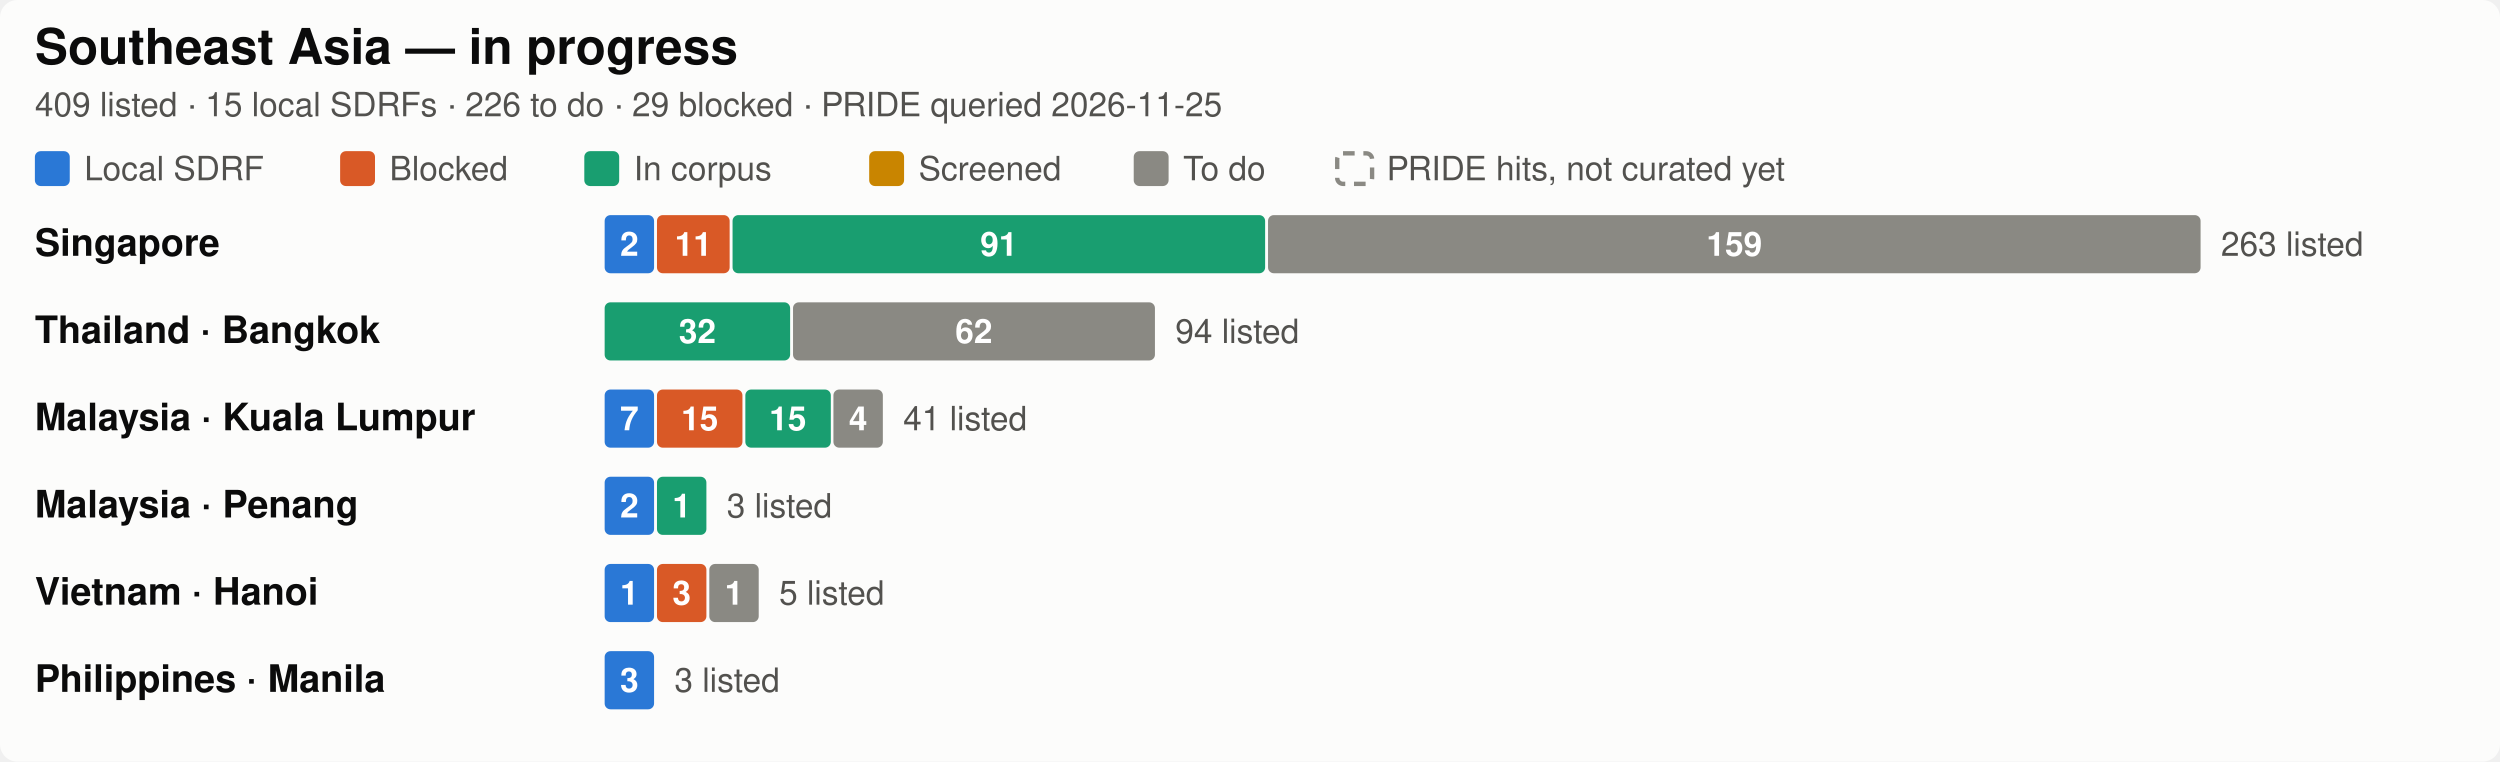
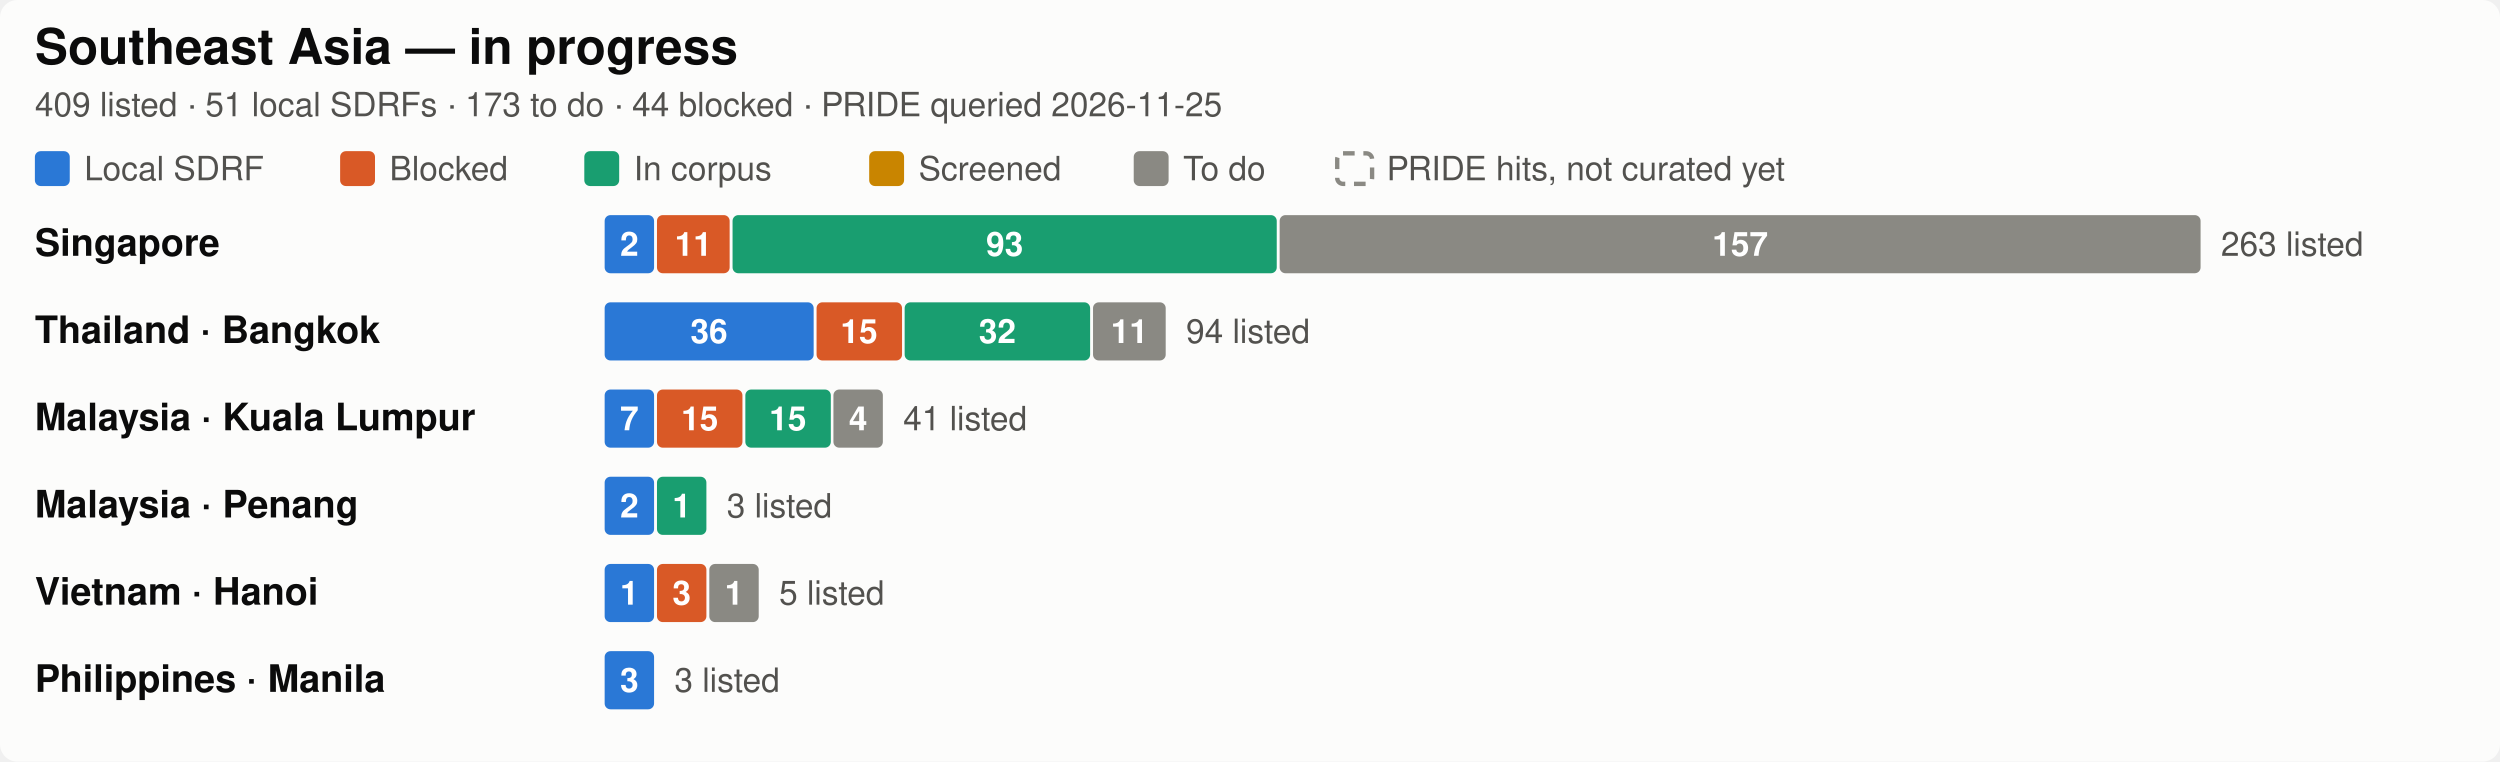
<svg xmlns="http://www.w3.org/2000/svg" width="860" height="262" viewBox="0 0 860 262" role="img" aria-label="Southeast Asia SDRF progress by city">
  <style>
  .bg { fill: #fcfcfb; }
  .title { fill: #0b0b0b; font-size: 17px; font-weight: 600; }
  .city { fill: #0b0b0b; font-size: 13px; font-weight: 600; }
  .sub, .legend, .total, .axis { fill: #52514e; font-size: 11.5px; }
  .seg { font-size: 11.5px; font-weight: 600; fill: #ffffff; font-variant-numeric: tabular-nums; }
  .uncurated { fill: none; stroke: #8a8983; stroke-width: 1.5; stroke-dasharray: 4 3; }
  .grid { stroke: #e8e7e2; stroke-width: 1; }
  text { font-family: -apple-system, "Segoe UI", Helvetica, Arial, sans-serif; }
  .c-annotated { fill: #2a78d6; }
  .c-blocked { fill: #d95926; }
  .c-in_corpus { fill: #199e70; }
  .c-screened { fill: #c98500; }
  .c-todo { fill: #8a8983; }

  @media (prefers-color-scheme: dark) {
    .bg { fill: #1a1a19; }
    .title, .city { fill: #ffffff; }
    .sub, .legend, .total, .axis { fill: #c3c2b7; }
    .uncurated { stroke: #8f8e86; }
    .grid { stroke: #3a3a37; }
    .c-annotated { fill: #3987e5; }
    .c-blocked { fill: #d95926; }
    .c-in_corpus { fill: #199e70; }
    .c-screened { fill: #c98500; }
    .c-todo { fill: #6b6a65; }
  }
</style>
  <rect class="bg" width="860" height="262" rx="6" />
  <text class="title" x="12" y="22">Southeast Asia — in progress</text>
-   <text class="sub" x="12" y="40">409 listed · 15 local SDRFs · 226 to do · 29 blocked · PRIDE queried 2026-11-25</text>
+   <text class="sub" x="12" y="40">409 listed · 51 local SDRFs · 173 to do · 44 blocked · PRIDE queried 2026-11-25</text>
  <rect class="c-annotated" fill="#2a78d6" x="12" y="52" width="12" height="12" rx="2" />
  <text class="legend" x="29" y="62">Local SDRF</text>
  <rect class="c-blocked" fill="#d95926" x="117" y="52" width="12" height="12" rx="2" />
  <text class="legend" x="134" y="62">Blocked</text>
  <rect class="c-in_corpus" fill="#199e70" x="201" y="52" width="12" height="12" rx="2" />
  <text class="legend" x="218" y="62">In corpus</text>
  <rect class="c-screened" fill="#c98500" x="299" y="52" width="12" height="12" rx="2" />
  <text class="legend" x="316" y="62">Screened</text>
  <rect class="c-todo" fill="#8a8983" x="390" y="52" width="12" height="12" rx="2" />
  <text class="legend" x="407" y="62">To do</text>
  <rect class="uncurated" fill="none" stroke="#8a8983" x="460" y="52.75" width="12" height="10.5" rx="2" />
  <text class="legend" x="477" y="62">PRIDE hits, not curated yet</text>
  <text class="city" x="12" y="88.0">Singapore</text>
  <rect class="c-annotated" fill="#2a78d6" x="208.0" y="74" width="17.0" height="20" rx="2" />
  <text class="seg" x="216.5" y="88.0" text-anchor="middle">2</text>
  <rect class="c-blocked" fill="#d95926" x="226.0" y="74" width="25.0" height="20" rx="2" />
  <text class="seg" x="238.5" y="88.0" text-anchor="middle">11</text>
-   <rect class="c-in_corpus" fill="#199e70" x="252.0" y="74" width="183.2" height="20" rx="2" />
-   <text class="seg" x="343.6" y="88.0" text-anchor="middle">91</text>
-   <rect class="c-todo" fill="#8a8983" x="436.2" y="74" width="320.8" height="20" rx="2" />
-   <text class="seg" x="596.6" y="88.0" text-anchor="middle">159</text>
+   <rect class="c-in_corpus" fill="#199e70" x="252.0" y="74" width="187.2" height="20" rx="2" />
+   <text class="seg" x="345.6" y="88.0" text-anchor="middle">93</text>
+   <rect class="c-todo" fill="#8a8983" x="440.2" y="74" width="316.8" height="20" rx="2" />
+   <text class="seg" x="598.6" y="88.0" text-anchor="middle">157</text>
  <text class="total" x="764.0" y="88.0">263 listed</text>
  <text class="city" x="12" y="118.0">Thailand · Bangkok</text>
-   <rect class="c-in_corpus" fill="#199e70" x="208.0" y="104" width="63.8" height="20" rx="2" />
-   <text class="seg" x="239.9" y="118.0" text-anchor="middle">32</text>
-   <rect class="c-todo" fill="#8a8983" x="272.8" y="104" width="124.5" height="20" rx="2" />
-   <text class="seg" x="335.0" y="118.0" text-anchor="middle">62</text>
-   <text class="total" x="404.3" y="118.0">94 listed</text>
+   <rect class="c-annotated" fill="#2a78d6" x="208.0" y="104" width="71.9" height="20" rx="2" />
+   <text class="seg" x="243.9" y="118.0" text-anchor="middle">36</text>
+   <rect class="c-blocked" fill="#d95926" x="280.9" y="104" width="29.4" height="20" rx="2" />
+   <text class="seg" x="295.5" y="118.0" text-anchor="middle">15</text>
+   <rect class="c-in_corpus" fill="#199e70" x="311.2" y="104" width="63.8" height="20" rx="2" />
+   <text class="seg" x="343.1" y="118.0" text-anchor="middle">32</text>
+   <rect class="c-todo" fill="#8a8983" x="376.0" y="104" width="25.0" height="20" rx="2" />
+   <text class="seg" x="388.5" y="118.0" text-anchor="middle">11</text>
+   <text class="total" x="408.0" y="118.0">94 listed</text>
  <text class="city" x="12" y="148.0">Malaysia · Kuala Lumpur</text>
  <rect class="c-annotated" fill="#2a78d6" x="208.0" y="134" width="17.0" height="20" rx="2" />
  <text class="seg" x="216.5" y="148.0" text-anchor="middle">7</text>
  <rect class="c-blocked" fill="#d95926" x="226.0" y="134" width="29.4" height="20" rx="2" />
  <text class="seg" x="240.7" y="148.0" text-anchor="middle">15</text>
  <rect class="c-in_corpus" fill="#199e70" x="256.4" y="134" width="29.4" height="20" rx="2" />
  <text class="seg" x="271.0" y="148.0" text-anchor="middle">15</text>
  <rect class="c-todo" fill="#8a8983" x="286.7" y="134" width="17.0" height="20" rx="2" />
  <text class="seg" x="295.2" y="148.0" text-anchor="middle">4</text>
  <text class="total" x="310.7" y="148.0">41 listed</text>
  <text class="city" x="12" y="178.0">Malaysia · Penang</text>
  <rect class="c-annotated" fill="#2a78d6" x="208.0" y="164" width="17.0" height="20" rx="2" />
  <text class="seg" x="216.5" y="178.0" text-anchor="middle">2</text>
  <rect class="c-in_corpus" fill="#199e70" x="226.0" y="164" width="17.0" height="20" rx="2" />
  <text class="seg" x="234.5" y="178.0" text-anchor="middle">1</text>
  <text class="total" x="250.0" y="178.0">3 listed</text>
  <text class="city" x="12" y="208.0">Vietnam · Hanoi</text>
  <rect class="c-annotated" fill="#2a78d6" x="208.0" y="194" width="17.0" height="20" rx="2" />
  <text class="seg" x="216.5" y="208.0" text-anchor="middle">1</text>
  <rect class="c-blocked" fill="#d95926" x="226.0" y="194" width="17.0" height="20" rx="2" />
  <text class="seg" x="234.5" y="208.0" text-anchor="middle">3</text>
  <rect class="c-todo" fill="#8a8983" x="244.0" y="194" width="17.0" height="20" rx="2" />
  <text class="seg" x="252.5" y="208.0" text-anchor="middle">1</text>
  <text class="total" x="268.0" y="208.0">5 listed</text>
  <text class="city" x="12" y="238.0">Philippines · Manila</text>
  <rect class="c-annotated" fill="#2a78d6" x="208.0" y="224" width="17.0" height="20" rx="2" />
  <text class="seg" x="216.5" y="238.0" text-anchor="middle">3</text>
  <text class="total" x="232.0" y="238.0">3 listed</text>
</svg>
